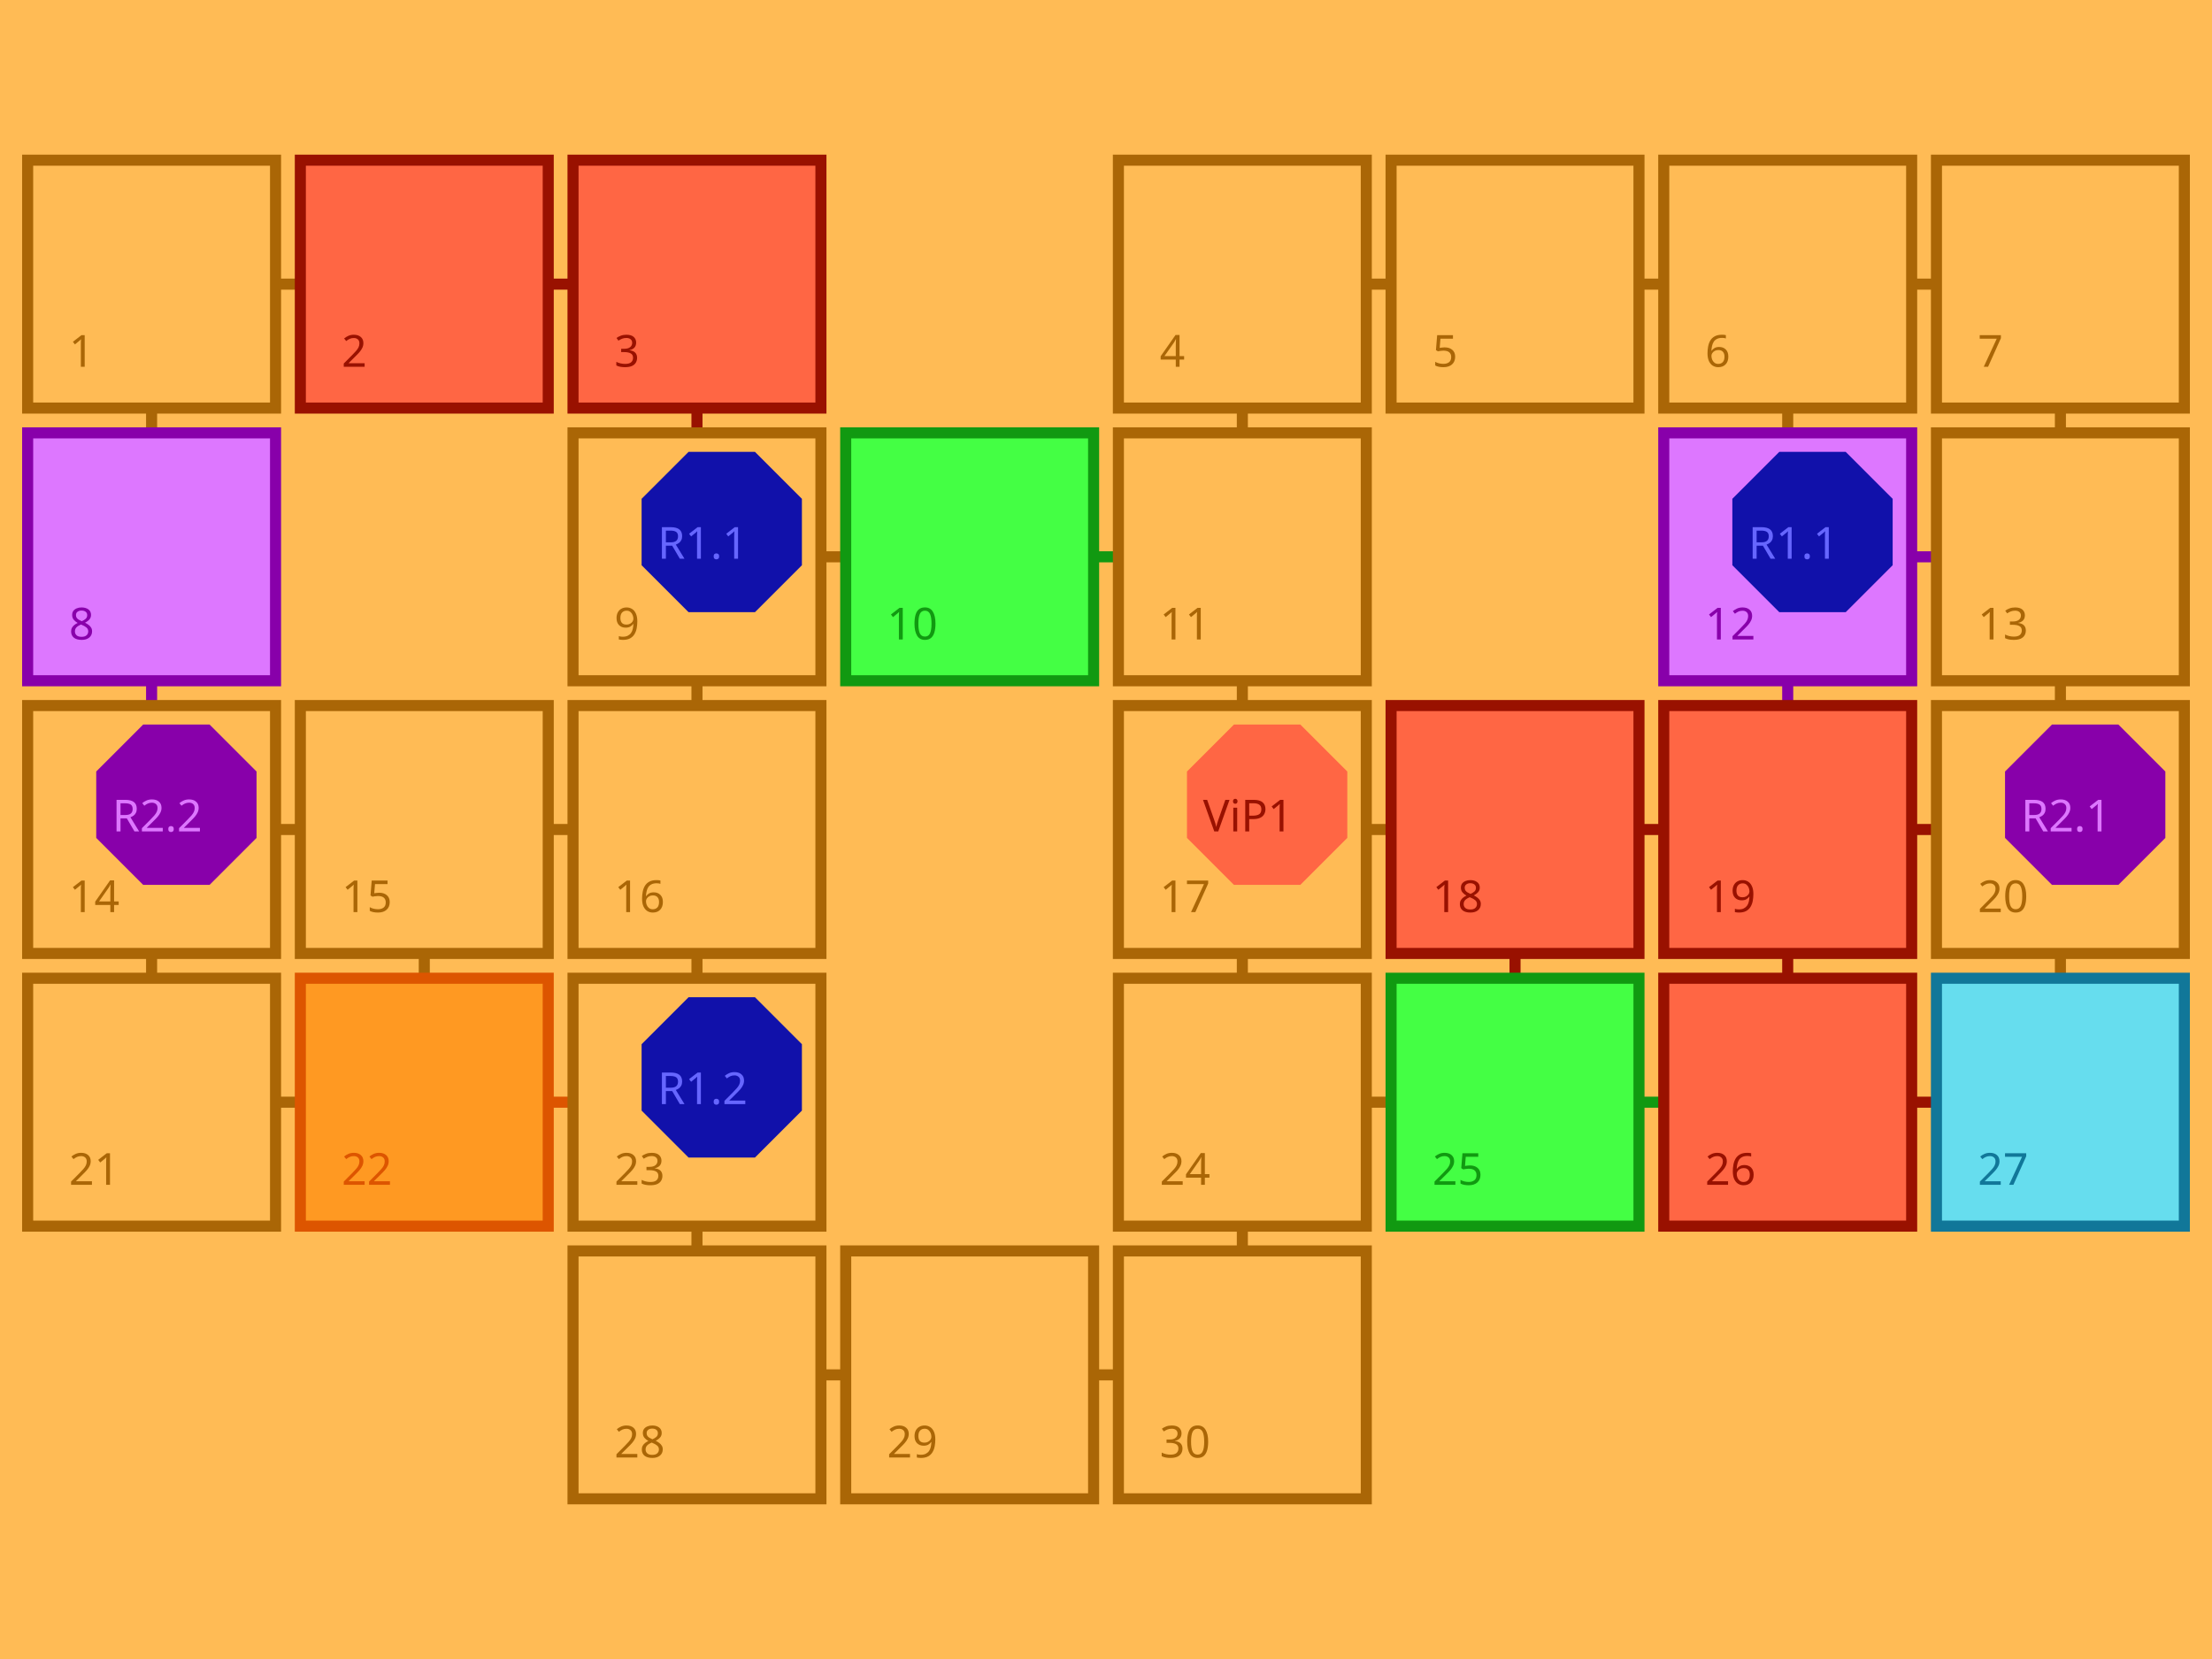
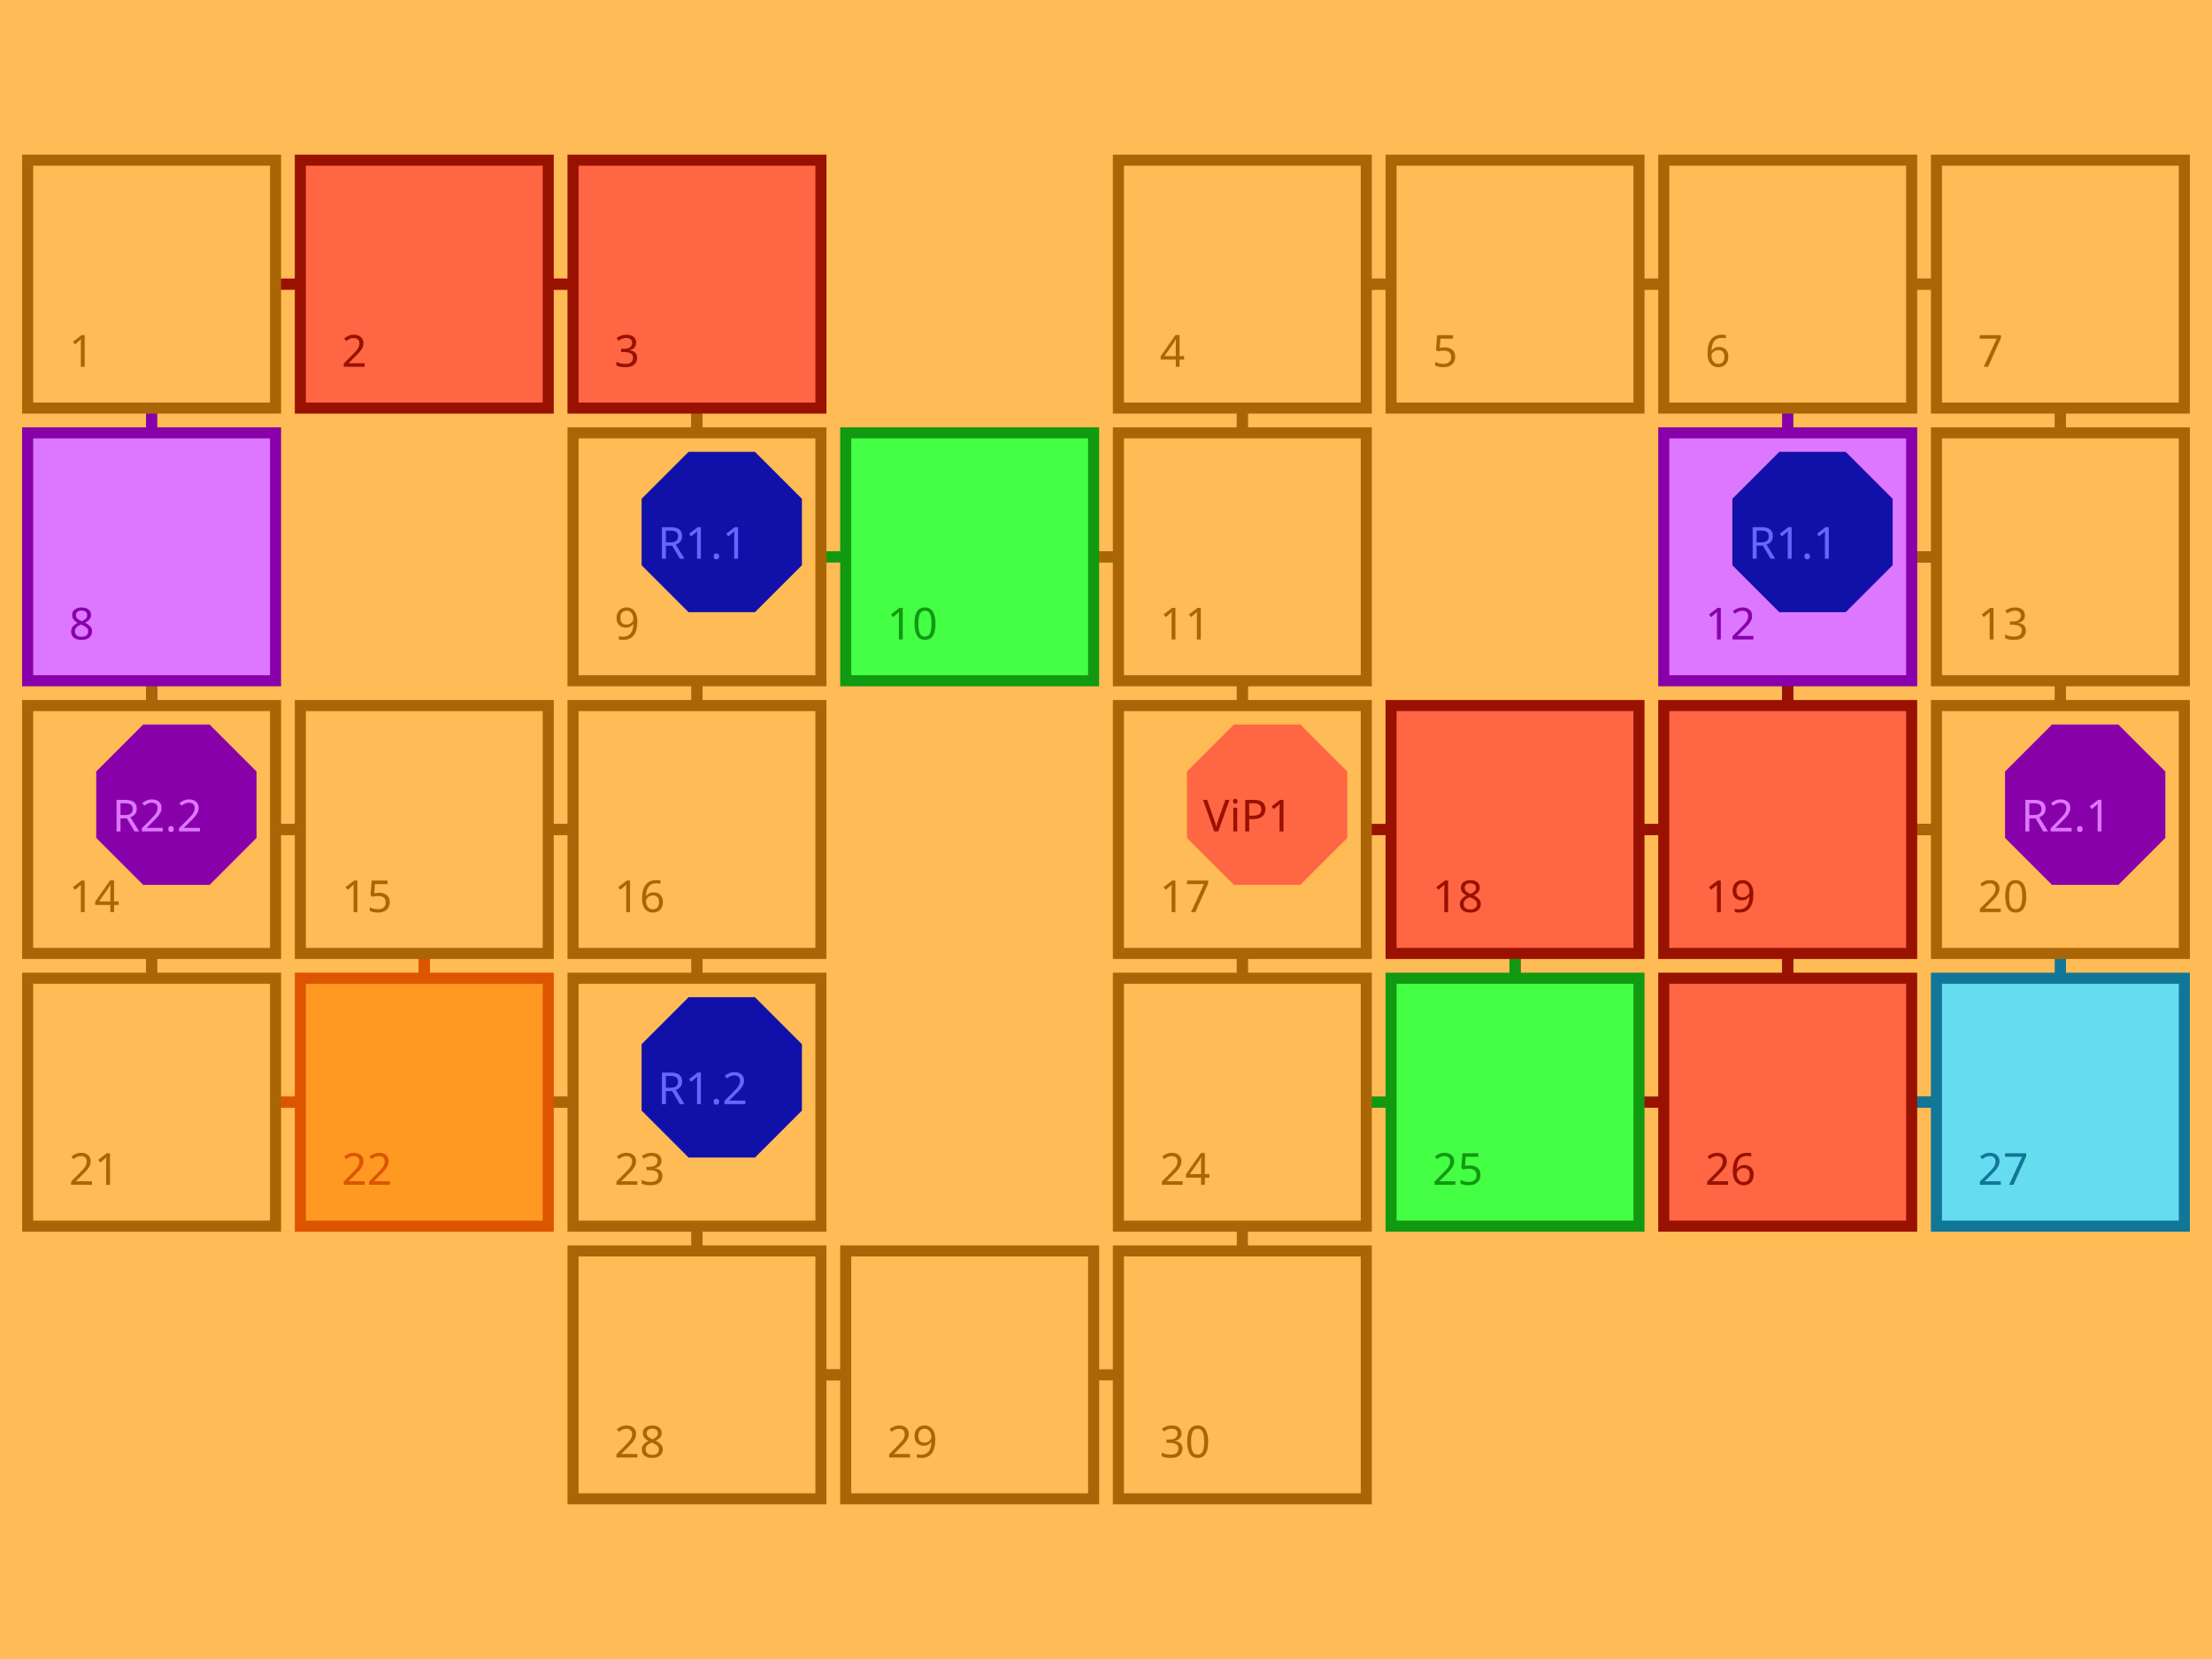
<svg width="800" height="600">
  <polygon points="0,0 0,600 800,600 800,0" fill="#ffbb55" />
  <circle r="4" cx="54.828" cy="102.759" fill="#aa6606" />
  <circle r="4" cx="153.448" cy="102.759" fill="#991100" />
  <circle r="4" cx="252.069" cy="102.759" fill="#991100" />
  <circle r="4" cx="449.31" cy="102.759" fill="#aa6606" />
  <circle r="4" cx="547.931" cy="102.759" fill="#aa6606" />
  <circle r="4" cx="646.552" cy="102.759" fill="#aa6606" />
  <circle r="4" cx="745.172" cy="102.759" fill="#aa6606" />
  <circle r="4" cx="54.828" cy="201.379" fill="#8800aa" />
  <circle r="4" cx="252.069" cy="201.379" fill="#aa6606" />
  <circle r="4" cx="350.69" cy="201.379" fill="#119911" />
  <circle r="4" cx="449.31" cy="201.379" fill="#aa6606" />
  <circle r="4" cx="646.552" cy="201.379" fill="#8800aa" />
  <circle r="4" cx="745.172" cy="201.379" fill="#aa6606" />
  <circle r="4" cx="54.828" cy="300.0" fill="#aa6606" />
  <circle r="4" cx="153.448" cy="300.0" fill="#aa6606" />
  <circle r="4" cx="252.069" cy="300.0" fill="#aa6606" />
  <circle r="4" cx="449.31" cy="300.0" fill="#aa6606" />
  <circle r="4" cx="547.931" cy="300.0" fill="#991100" />
  <circle r="4" cx="646.552" cy="300.0" fill="#991100" />
  <circle r="4" cx="745.172" cy="300.0" fill="#aa6606" />
  <circle r="4" cx="54.828" cy="398.621" fill="#aa6606" />
  <circle r="4" cx="153.448" cy="398.621" fill="#dd5500" />
  <circle r="4" cx="252.069" cy="398.621" fill="#aa6606" />
  <circle r="4" cx="449.31" cy="398.621" fill="#aa6606" />
  <circle r="4" cx="547.931" cy="398.621" fill="#119911" />
  <circle r="4" cx="646.552" cy="398.621" fill="#991100" />
  <circle r="4" cx="745.172" cy="398.621" fill="#117799" />
  <circle r="4" cx="252.069" cy="497.241" fill="#aa6606" />
  <circle r="4" cx="350.69" cy="497.241" fill="#aa6606" />
  <circle r="4" cx="449.31" cy="497.241" fill="#aa6606" />
+   <line x1="54.828" y1="102.759" x2="54.828" y2="102.759" style="stroke:#aa6606;stroke-width:4" />
  <line x1="54.828" y1="102.759" x2="153.448" y2="102.759" style="stroke:#aa6606;stroke-width:4" />
  <line x1="54.828" y1="102.759" x2="54.828" y2="201.379" style="stroke:#aa6606;stroke-width:4" />
+   <line x1="153.448" y1="102.759" x2="54.828" y2="102.759" style="stroke:#991100;stroke-width:4" />
+   <line x1="153.448" y1="102.759" x2="153.448" y2="102.759" style="stroke:#991100;stroke-width:4" />
  <line x1="153.448" y1="102.759" x2="252.069" y2="102.759" style="stroke:#991100;stroke-width:4" />
+   <line x1="252.069" y1="102.759" x2="153.448" y2="102.759" style="stroke:#991100;stroke-width:4" />
+   <line x1="252.069" y1="102.759" x2="252.069" y2="102.759" style="stroke:#991100;stroke-width:4" />
  <line x1="252.069" y1="102.759" x2="252.069" y2="201.379" style="stroke:#991100;stroke-width:4" />
+   <line x1="449.31" y1="102.759" x2="449.31" y2="102.759" style="stroke:#aa6606;stroke-width:4" />
  <line x1="449.31" y1="102.759" x2="547.931" y2="102.759" style="stroke:#aa6606;stroke-width:4" />
  <line x1="449.31" y1="102.759" x2="449.31" y2="201.379" style="stroke:#aa6606;stroke-width:4" />
+   <line x1="547.931" y1="102.759" x2="449.31" y2="102.759" style="stroke:#aa6606;stroke-width:4" />
+   <line x1="547.931" y1="102.759" x2="547.931" y2="102.759" style="stroke:#aa6606;stroke-width:4" />
  <line x1="547.931" y1="102.759" x2="646.552" y2="102.759" style="stroke:#aa6606;stroke-width:4" />
+   <line x1="646.552" y1="102.759" x2="547.931" y2="102.759" style="stroke:#aa6606;stroke-width:4" />
+   <line x1="646.552" y1="102.759" x2="646.552" y2="102.759" style="stroke:#aa6606;stroke-width:4" />
  <line x1="646.552" y1="102.759" x2="745.172" y2="102.759" style="stroke:#aa6606;stroke-width:4" />
  <line x1="646.552" y1="102.759" x2="646.552" y2="201.379" style="stroke:#aa6606;stroke-width:4" />
+   <line x1="745.172" y1="102.759" x2="646.552" y2="102.759" style="stroke:#aa6606;stroke-width:4" />
+   <line x1="745.172" y1="102.759" x2="745.172" y2="102.759" style="stroke:#aa6606;stroke-width:4" />
  <line x1="745.172" y1="102.759" x2="745.172" y2="201.379" style="stroke:#aa6606;stroke-width:4" />
+   <line x1="54.828" y1="201.379" x2="54.828" y2="102.759" style="stroke:#8800aa;stroke-width:4" />
+   <line x1="54.828" y1="201.379" x2="54.828" y2="201.379" style="stroke:#8800aa;stroke-width:4" />
  <line x1="54.828" y1="201.379" x2="54.828" y2="300.0" style="stroke:#8800aa;stroke-width:4" />
+   <line x1="252.069" y1="201.379" x2="252.069" y2="102.759" style="stroke:#aa6606;stroke-width:4" />
+   <line x1="252.069" y1="201.379" x2="252.069" y2="201.379" style="stroke:#aa6606;stroke-width:4" />
  <line x1="252.069" y1="201.379" x2="350.69" y2="201.379" style="stroke:#aa6606;stroke-width:4" />
  <line x1="252.069" y1="201.379" x2="252.069" y2="300.0" style="stroke:#aa6606;stroke-width:4" />
+   <line x1="350.69" y1="201.379" x2="252.069" y2="201.379" style="stroke:#119911;stroke-width:4" />
+   <line x1="350.69" y1="201.379" x2="350.69" y2="201.379" style="stroke:#119911;stroke-width:4" />
  <line x1="350.69" y1="201.379" x2="449.31" y2="201.379" style="stroke:#119911;stroke-width:4" />
+   <line x1="449.31" y1="201.379" x2="449.31" y2="102.759" style="stroke:#aa6606;stroke-width:4" />
+   <line x1="449.31" y1="201.379" x2="350.69" y2="201.379" style="stroke:#aa6606;stroke-width:4" />
+   <line x1="449.31" y1="201.379" x2="449.31" y2="201.379" style="stroke:#aa6606;stroke-width:4" />
  <line x1="449.31" y1="201.379" x2="449.31" y2="300.0" style="stroke:#aa6606;stroke-width:4" />
+   <line x1="646.552" y1="201.379" x2="646.552" y2="102.759" style="stroke:#8800aa;stroke-width:4" />
+   <line x1="646.552" y1="201.379" x2="646.552" y2="201.379" style="stroke:#8800aa;stroke-width:4" />
  <line x1="646.552" y1="201.379" x2="745.172" y2="201.379" style="stroke:#8800aa;stroke-width:4" />
  <line x1="646.552" y1="201.379" x2="646.552" y2="300.0" style="stroke:#8800aa;stroke-width:4" />
+   <line x1="745.172" y1="201.379" x2="745.172" y2="102.759" style="stroke:#aa6606;stroke-width:4" />
+   <line x1="745.172" y1="201.379" x2="646.552" y2="201.379" style="stroke:#aa6606;stroke-width:4" />
+   <line x1="745.172" y1="201.379" x2="745.172" y2="201.379" style="stroke:#aa6606;stroke-width:4" />
  <line x1="745.172" y1="201.379" x2="745.172" y2="300.0" style="stroke:#aa6606;stroke-width:4" />
+   <line x1="54.828" y1="300.0" x2="54.828" y2="201.379" style="stroke:#aa6606;stroke-width:4" />
+   <line x1="54.828" y1="300.0" x2="54.828" y2="300.0" style="stroke:#aa6606;stroke-width:4" />
  <line x1="54.828" y1="300.0" x2="153.448" y2="300.0" style="stroke:#aa6606;stroke-width:4" />
  <line x1="54.828" y1="300.0" x2="54.828" y2="398.621" style="stroke:#aa6606;stroke-width:4" />
+   <line x1="153.448" y1="300.0" x2="54.828" y2="300.0" style="stroke:#aa6606;stroke-width:4" />
+   <line x1="153.448" y1="300.0" x2="153.448" y2="300.0" style="stroke:#aa6606;stroke-width:4" />
  <line x1="153.448" y1="300.0" x2="252.069" y2="300.0" style="stroke:#aa6606;stroke-width:4" />
  <line x1="153.448" y1="300.0" x2="153.448" y2="398.621" style="stroke:#aa6606;stroke-width:4" />
+   <line x1="252.069" y1="300.0" x2="252.069" y2="201.379" style="stroke:#aa6606;stroke-width:4" />
+   <line x1="252.069" y1="300.0" x2="153.448" y2="300.0" style="stroke:#aa6606;stroke-width:4" />
+   <line x1="252.069" y1="300.0" x2="252.069" y2="300.0" style="stroke:#aa6606;stroke-width:4" />
  <line x1="252.069" y1="300.0" x2="252.069" y2="398.621" style="stroke:#aa6606;stroke-width:4" />
+   <line x1="449.31" y1="300.0" x2="449.31" y2="201.379" style="stroke:#aa6606;stroke-width:4" />
+   <line x1="449.31" y1="300.0" x2="449.31" y2="300.0" style="stroke:#aa6606;stroke-width:4" />
  <line x1="449.31" y1="300.0" x2="547.931" y2="300.0" style="stroke:#aa6606;stroke-width:4" />
  <line x1="449.31" y1="300.0" x2="449.31" y2="398.621" style="stroke:#aa6606;stroke-width:4" />
+   <line x1="547.931" y1="300.0" x2="449.31" y2="300.0" style="stroke:#991100;stroke-width:4" />
+   <line x1="547.931" y1="300.0" x2="547.931" y2="300.0" style="stroke:#991100;stroke-width:4" />
  <line x1="547.931" y1="300.0" x2="646.552" y2="300.0" style="stroke:#991100;stroke-width:4" />
  <line x1="547.931" y1="300.0" x2="547.931" y2="398.621" style="stroke:#991100;stroke-width:4" />
+   <line x1="646.552" y1="300.0" x2="646.552" y2="201.379" style="stroke:#991100;stroke-width:4" />
+   <line x1="646.552" y1="300.0" x2="547.931" y2="300.0" style="stroke:#991100;stroke-width:4" />
+   <line x1="646.552" y1="300.0" x2="646.552" y2="300.0" style="stroke:#991100;stroke-width:4" />
  <line x1="646.552" y1="300.0" x2="745.172" y2="300.0" style="stroke:#991100;stroke-width:4" />
  <line x1="646.552" y1="300.0" x2="646.552" y2="398.621" style="stroke:#991100;stroke-width:4" />
+   <line x1="745.172" y1="300.0" x2="745.172" y2="201.379" style="stroke:#aa6606;stroke-width:4" />
+   <line x1="745.172" y1="300.0" x2="646.552" y2="300.0" style="stroke:#aa6606;stroke-width:4" />
+   <line x1="745.172" y1="300.0" x2="745.172" y2="300.0" style="stroke:#aa6606;stroke-width:4" />
  <line x1="745.172" y1="300.0" x2="745.172" y2="398.621" style="stroke:#aa6606;stroke-width:4" />
+   <line x1="54.828" y1="398.621" x2="54.828" y2="300.0" style="stroke:#aa6606;stroke-width:4" />
+   <line x1="54.828" y1="398.621" x2="54.828" y2="398.621" style="stroke:#aa6606;stroke-width:4" />
  <line x1="54.828" y1="398.621" x2="153.448" y2="398.621" style="stroke:#aa6606;stroke-width:4" />
+   <line x1="153.448" y1="398.621" x2="153.448" y2="300.0" style="stroke:#dd5500;stroke-width:4" />
+   <line x1="153.448" y1="398.621" x2="54.828" y2="398.621" style="stroke:#dd5500;stroke-width:4" />
+   <line x1="153.448" y1="398.621" x2="153.448" y2="398.621" style="stroke:#dd5500;stroke-width:4" />
  <line x1="153.448" y1="398.621" x2="252.069" y2="398.621" style="stroke:#dd5500;stroke-width:4" />
+   <line x1="252.069" y1="398.621" x2="252.069" y2="300.0" style="stroke:#aa6606;stroke-width:4" />
+   <line x1="252.069" y1="398.621" x2="153.448" y2="398.621" style="stroke:#aa6606;stroke-width:4" />
+   <line x1="252.069" y1="398.621" x2="252.069" y2="398.621" style="stroke:#aa6606;stroke-width:4" />
  <line x1="252.069" y1="398.621" x2="252.069" y2="497.241" style="stroke:#aa6606;stroke-width:4" />
+   <line x1="449.31" y1="398.621" x2="449.31" y2="300.0" style="stroke:#aa6606;stroke-width:4" />
+   <line x1="449.31" y1="398.621" x2="449.31" y2="398.621" style="stroke:#aa6606;stroke-width:4" />
  <line x1="449.31" y1="398.621" x2="547.931" y2="398.621" style="stroke:#aa6606;stroke-width:4" />
  <line x1="449.31" y1="398.621" x2="449.31" y2="497.241" style="stroke:#aa6606;stroke-width:4" />
+   <line x1="547.931" y1="398.621" x2="547.931" y2="300.0" style="stroke:#119911;stroke-width:4" />
+   <line x1="547.931" y1="398.621" x2="449.31" y2="398.621" style="stroke:#119911;stroke-width:4" />
+   <line x1="547.931" y1="398.621" x2="547.931" y2="398.621" style="stroke:#119911;stroke-width:4" />
  <line x1="547.931" y1="398.621" x2="646.552" y2="398.621" style="stroke:#119911;stroke-width:4" />
+   <line x1="646.552" y1="398.621" x2="646.552" y2="300.0" style="stroke:#991100;stroke-width:4" />
+   <line x1="646.552" y1="398.621" x2="547.931" y2="398.621" style="stroke:#991100;stroke-width:4" />
+   <line x1="646.552" y1="398.621" x2="646.552" y2="398.621" style="stroke:#991100;stroke-width:4" />
  <line x1="646.552" y1="398.621" x2="745.172" y2="398.621" style="stroke:#991100;stroke-width:4" />
+   <line x1="745.172" y1="398.621" x2="745.172" y2="300.0" style="stroke:#117799;stroke-width:4" />
+   <line x1="745.172" y1="398.621" x2="646.552" y2="398.621" style="stroke:#117799;stroke-width:4" />
+   <line x1="745.172" y1="398.621" x2="745.172" y2="398.621" style="stroke:#117799;stroke-width:4" />
+   <line x1="252.069" y1="497.241" x2="252.069" y2="398.621" style="stroke:#aa6606;stroke-width:4" />
+   <line x1="252.069" y1="497.241" x2="252.069" y2="497.241" style="stroke:#aa6606;stroke-width:4" />
  <line x1="252.069" y1="497.241" x2="350.69" y2="497.241" style="stroke:#aa6606;stroke-width:4" />
+   <line x1="350.69" y1="497.241" x2="252.069" y2="497.241" style="stroke:#aa6606;stroke-width:4" />
+   <line x1="350.69" y1="497.241" x2="350.69" y2="497.241" style="stroke:#aa6606;stroke-width:4" />
  <line x1="350.69" y1="497.241" x2="449.31" y2="497.241" style="stroke:#aa6606;stroke-width:4" />
  <polygon points="10.0,57.931 99.655,57.931 99.655,147.586 10.0,147.586" style="fill:#ffbb55;stroke:#aa6606;stroke-width:4" />
  <polygon points="108.621,57.931 198.276,57.931 198.276,147.586 108.621,147.586" style="fill:#ff6644;stroke:#991100;stroke-width:4" />
  <polygon points="207.241,57.931 296.897,57.931 296.897,147.586 207.241,147.586" style="fill:#ff6644;stroke:#991100;stroke-width:4" />
  <polygon points="404.483,57.931 494.138,57.931 494.138,147.586 404.483,147.586" style="fill:#ffbb55;stroke:#aa6606;stroke-width:4" />
  <polygon points="503.103,57.931 592.759,57.931 592.759,147.586 503.103,147.586" style="fill:#ffbb55;stroke:#aa6606;stroke-width:4" />
  <polygon points="601.724,57.931 691.379,57.931 691.379,147.586 601.724,147.586" style="fill:#ffbb55;stroke:#aa6606;stroke-width:4" />
  <polygon points="700.345,57.931 790.0,57.931 790.0,147.586 700.345,147.586" style="fill:#ffbb55;stroke:#aa6606;stroke-width:4" />
  <polygon points="10.0,156.552 99.655,156.552 99.655,246.207 10.0,246.207" style="fill:#dd77ff;stroke:#8800aa;stroke-width:4" />
  <polygon points="207.241,156.552 296.897,156.552 296.897,246.207 207.241,246.207" style="fill:#ffbb55;stroke:#aa6606;stroke-width:4" />
  <polygon points="305.862,156.552 395.517,156.552 395.517,246.207 305.862,246.207" style="fill:#44ff44;stroke:#119911;stroke-width:4" />
  <polygon points="404.483,156.552 494.138,156.552 494.138,246.207 404.483,246.207" style="fill:#ffbb55;stroke:#aa6606;stroke-width:4" />
  <polygon points="601.724,156.552 691.379,156.552 691.379,246.207 601.724,246.207" style="fill:#dd77ff;stroke:#8800aa;stroke-width:4" />
  <polygon points="700.345,156.552 790.0,156.552 790.0,246.207 700.345,246.207" style="fill:#ffbb55;stroke:#aa6606;stroke-width:4" />
  <polygon points="10.0,255.172 99.655,255.172 99.655,344.828 10.0,344.828" style="fill:#ffbb55;stroke:#aa6606;stroke-width:4" />
  <polygon points="108.621,255.172 198.276,255.172 198.276,344.828 108.621,344.828" style="fill:#ffbb55;stroke:#aa6606;stroke-width:4" />
  <polygon points="207.241,255.172 296.897,255.172 296.897,344.828 207.241,344.828" style="fill:#ffbb55;stroke:#aa6606;stroke-width:4" />
  <polygon points="404.483,255.172 494.138,255.172 494.138,344.828 404.483,344.828" style="fill:#ffbb55;stroke:#aa6606;stroke-width:4" />
  <polygon points="503.103,255.172 592.759,255.172 592.759,344.828 503.103,344.828" style="fill:#ff6644;stroke:#991100;stroke-width:4" />
  <polygon points="601.724,255.172 691.379,255.172 691.379,344.828 601.724,344.828" style="fill:#ff6644;stroke:#991100;stroke-width:4" />
  <polygon points="700.345,255.172 790.0,255.172 790.0,344.828 700.345,344.828" style="fill:#ffbb55;stroke:#aa6606;stroke-width:4" />
  <polygon points="10.0,353.793 99.655,353.793 99.655,443.448 10.0,443.448" style="fill:#ffbb55;stroke:#aa6606;stroke-width:4" />
  <polygon points="108.621,353.793 198.276,353.793 198.276,443.448 108.621,443.448" style="fill:#ff9922;stroke:#dd5500;stroke-width:4" />
  <polygon points="207.241,353.793 296.897,353.793 296.897,443.448 207.241,443.448" style="fill:#ffbb55;stroke:#aa6606;stroke-width:4" />
  <polygon points="404.483,353.793 494.138,353.793 494.138,443.448 404.483,443.448" style="fill:#ffbb55;stroke:#aa6606;stroke-width:4" />
  <polygon points="503.103,353.793 592.759,353.793 592.759,443.448 503.103,443.448" style="fill:#44ff44;stroke:#119911;stroke-width:4" />
  <polygon points="601.724,353.793 691.379,353.793 691.379,443.448 601.724,443.448" style="fill:#ff6644;stroke:#991100;stroke-width:4" />
  <polygon points="700.345,353.793 790.0,353.793 790.0,443.448 700.345,443.448" style="fill:#66ddee;stroke:#117799;stroke-width:4" />
  <polygon points="207.241,452.414 296.897,452.414 296.897,542.069 207.241,542.069" style="fill:#ffbb55;stroke:#aa6606;stroke-width:4" />
  <polygon points="305.862,452.414 395.517,452.414 395.517,542.069 305.862,542.069" style="fill:#ffbb55;stroke:#aa6606;stroke-width:4" />
  <polygon points="404.483,452.414 494.138,452.414 494.138,542.069 404.483,542.069" style="fill:#ffbb55;stroke:#aa6606;stroke-width:4" />
  <text x="24.943" y="132.644" fill="#aa6606" font-family="Verdana" font-size="16">1</text>" /&gt;
<text x="123.563" y="132.644" fill="#991100" font-family="Verdana" font-size="16">2</text>" /&gt;
<text x="222.184" y="132.644" fill="#991100" font-family="Verdana" font-size="16">3</text>" /&gt;
<text x="419.425" y="132.644" fill="#aa6606" font-family="Verdana" font-size="16">4</text>" /&gt;
<text x="518.046" y="132.644" fill="#aa6606" font-family="Verdana" font-size="16">5</text>" /&gt;
<text x="616.667" y="132.644" fill="#aa6606" font-family="Verdana" font-size="16">6</text>" /&gt;
<text x="715.287" y="132.644" fill="#aa6606" font-family="Verdana" font-size="16">7</text>" /&gt;
<text x="24.943" y="231.264" fill="#8800aa" font-family="Verdana" font-size="16">8</text>" /&gt;
<text x="222.184" y="231.264" fill="#aa6606" font-family="Verdana" font-size="16">9</text>" /&gt;
<text x="320.805" y="231.264" fill="#119911" font-family="Verdana" font-size="16">10</text>" /&gt;
<text x="419.425" y="231.264" fill="#aa6606" font-family="Verdana" font-size="16">11</text>" /&gt;
<text x="616.667" y="231.264" fill="#8800aa" font-family="Verdana" font-size="16">12</text>" /&gt;
<text x="715.287" y="231.264" fill="#aa6606" font-family="Verdana" font-size="16">13</text>" /&gt;
<text x="24.943" y="329.885" fill="#aa6606" font-family="Verdana" font-size="16">14</text>" /&gt;
<text x="123.563" y="329.885" fill="#aa6606" font-family="Verdana" font-size="16">15</text>" /&gt;
<text x="222.184" y="329.885" fill="#aa6606" font-family="Verdana" font-size="16">16</text>" /&gt;
<text x="419.425" y="329.885" fill="#aa6606" font-family="Verdana" font-size="16">17</text>" /&gt;
<text x="518.046" y="329.885" fill="#991100" font-family="Verdana" font-size="16">18</text>" /&gt;
<text x="616.667" y="329.885" fill="#991100" font-family="Verdana" font-size="16">19</text>" /&gt;
<text x="715.287" y="329.885" fill="#aa6606" font-family="Verdana" font-size="16">20</text>" /&gt;
<text x="24.943" y="428.506" fill="#aa6606" font-family="Verdana" font-size="16">21</text>" /&gt;
<text x="123.563" y="428.506" fill="#dd5500" font-family="Verdana" font-size="16">22</text>" /&gt;
<text x="222.184" y="428.506" fill="#aa6606" font-family="Verdana" font-size="16">23</text>" /&gt;
<text x="419.425" y="428.506" fill="#aa6606" font-family="Verdana" font-size="16">24</text>" /&gt;
<text x="518.046" y="428.506" fill="#119911" font-family="Verdana" font-size="16">25</text>" /&gt;
<text x="616.667" y="428.506" fill="#991100" font-family="Verdana" font-size="16">26</text>" /&gt;
<text x="715.287" y="428.506" fill="#117799" font-family="Verdana" font-size="16">27</text>" /&gt;
<text x="222.184" y="527.126" fill="#aa6606" font-family="Verdana" font-size="16">28</text>" /&gt;
<text x="320.805" y="527.126" fill="#aa6606" font-family="Verdana" font-size="16">29</text>" /&gt;
<text x="419.425" y="527.126" fill="#aa6606" font-family="Verdana" font-size="16">30</text>" /&gt;
<polygon points="232.044,180.405 249.026,163.423 273.043,163.423 290.025,180.405 290.025,204.422 273.043,221.404 249.026,221.404 232.044,204.422" fill="#1111aa" />
  <text x="237.842" y="202.077" fill="#6666ff" font-family="Verdana" font-size="16">R1.1</text>" /&gt;
<polygon points="626.527,180.405 643.509,163.423 667.526,163.423 684.508,180.405 684.508,204.422 667.526,221.404 643.509,221.404 626.527,204.422" fill="#1111aa" />
  <text x="632.325" y="202.077" fill="#6666ff" font-family="Verdana" font-size="16">R1.1</text>" /&gt;
<polygon points="34.802,279.026 51.785,262.044 75.801,262.044 92.784,279.026 92.784,303.043 75.801,320.025 51.785,320.025 34.802,303.043" fill="#8800aa" />
  <text x="40.601" y="300.698" fill="#dd77ff" font-family="Verdana" font-size="16">R2.2</text>" /&gt;
<polygon points="429.285,279.026 446.268,262.044 470.284,262.044 487.267,279.026 487.267,303.043 470.284,320.025 446.268,320.025 429.285,303.043" fill="#ff6644" />
  <text x="435.083" y="300.698" fill="#991100" font-family="Verdana" font-size="16">ViP1</text>" /&gt;
<polygon points="725.147,279.026 742.13,262.044 766.146,262.044 783.129,279.026 783.129,303.043 766.146,320.025 742.13,320.025 725.147,303.043" fill="#8800aa" />
  <text x="730.945" y="300.698" fill="#dd77ff" font-family="Verdana" font-size="16">R2.1</text>" /&gt;
<polygon points="232.044,377.647 249.026,360.664 273.043,360.664 290.025,377.647 290.025,401.664 273.043,418.646 249.026,418.646 232.044,401.664" fill="#1111aa" />
  <text x="237.842" y="399.319" fill="#6666ff" font-family="Verdana" font-size="16">R1.2</text>" /&gt;
</svg>
